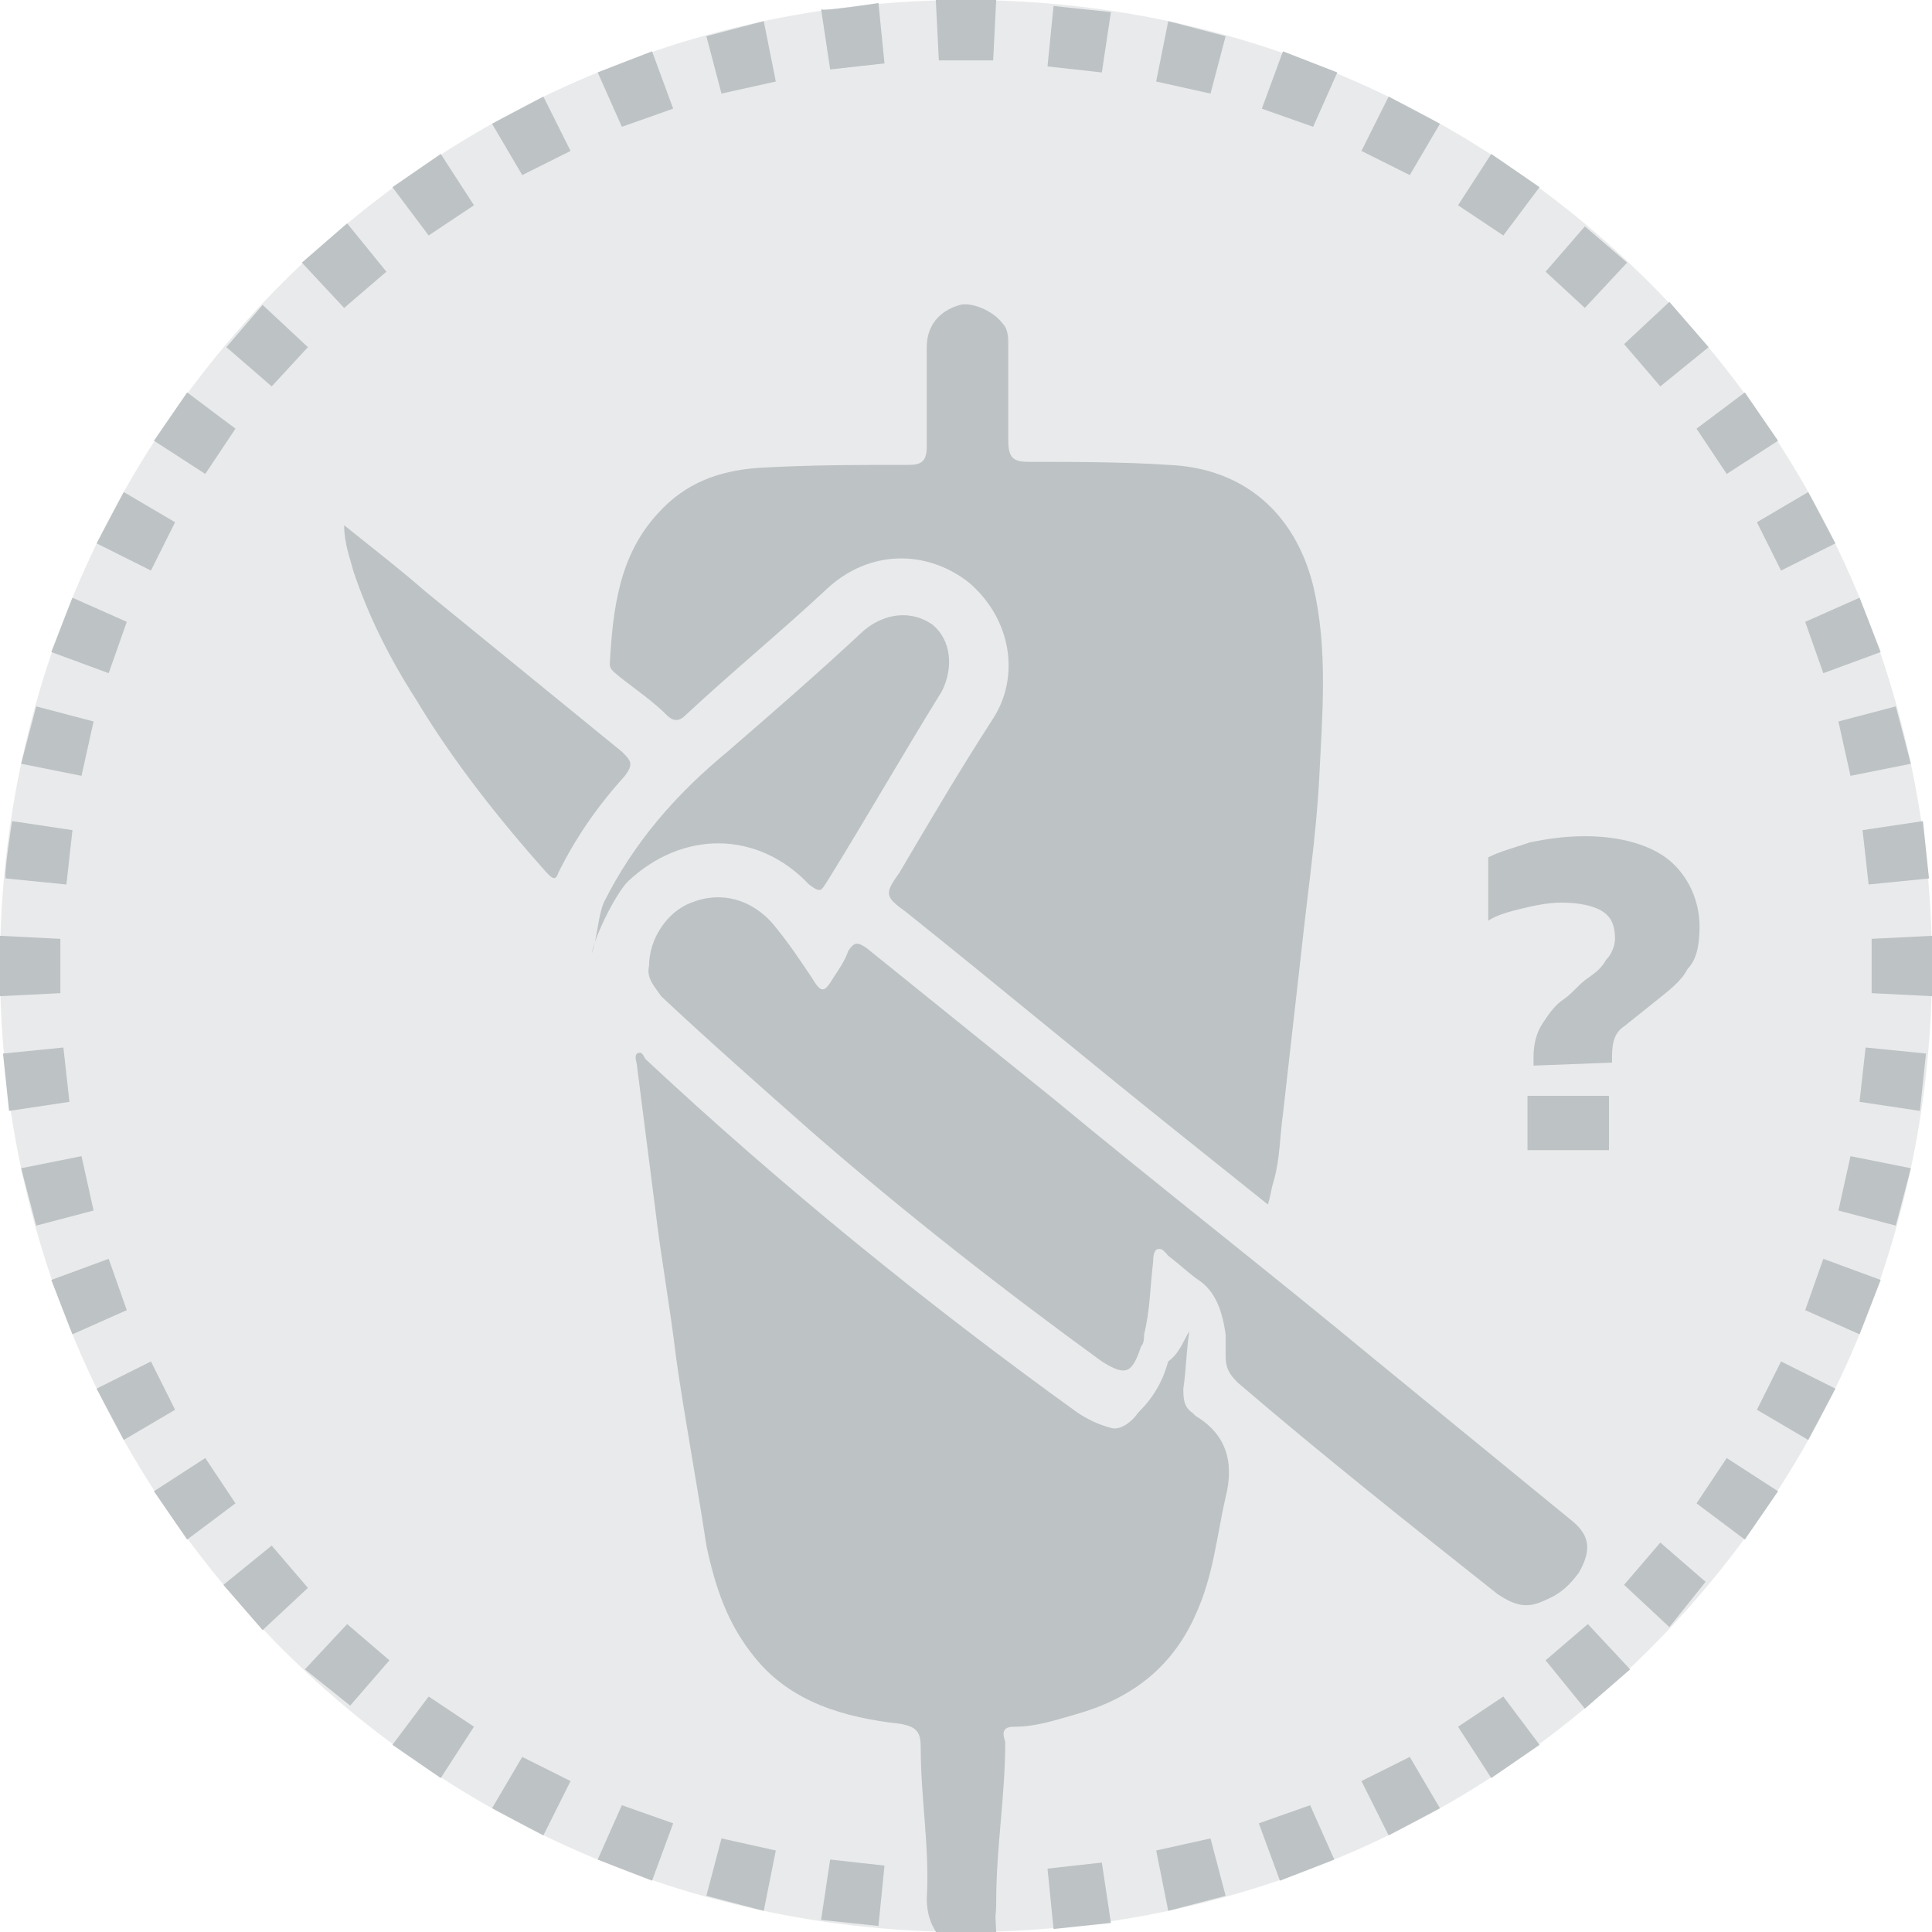
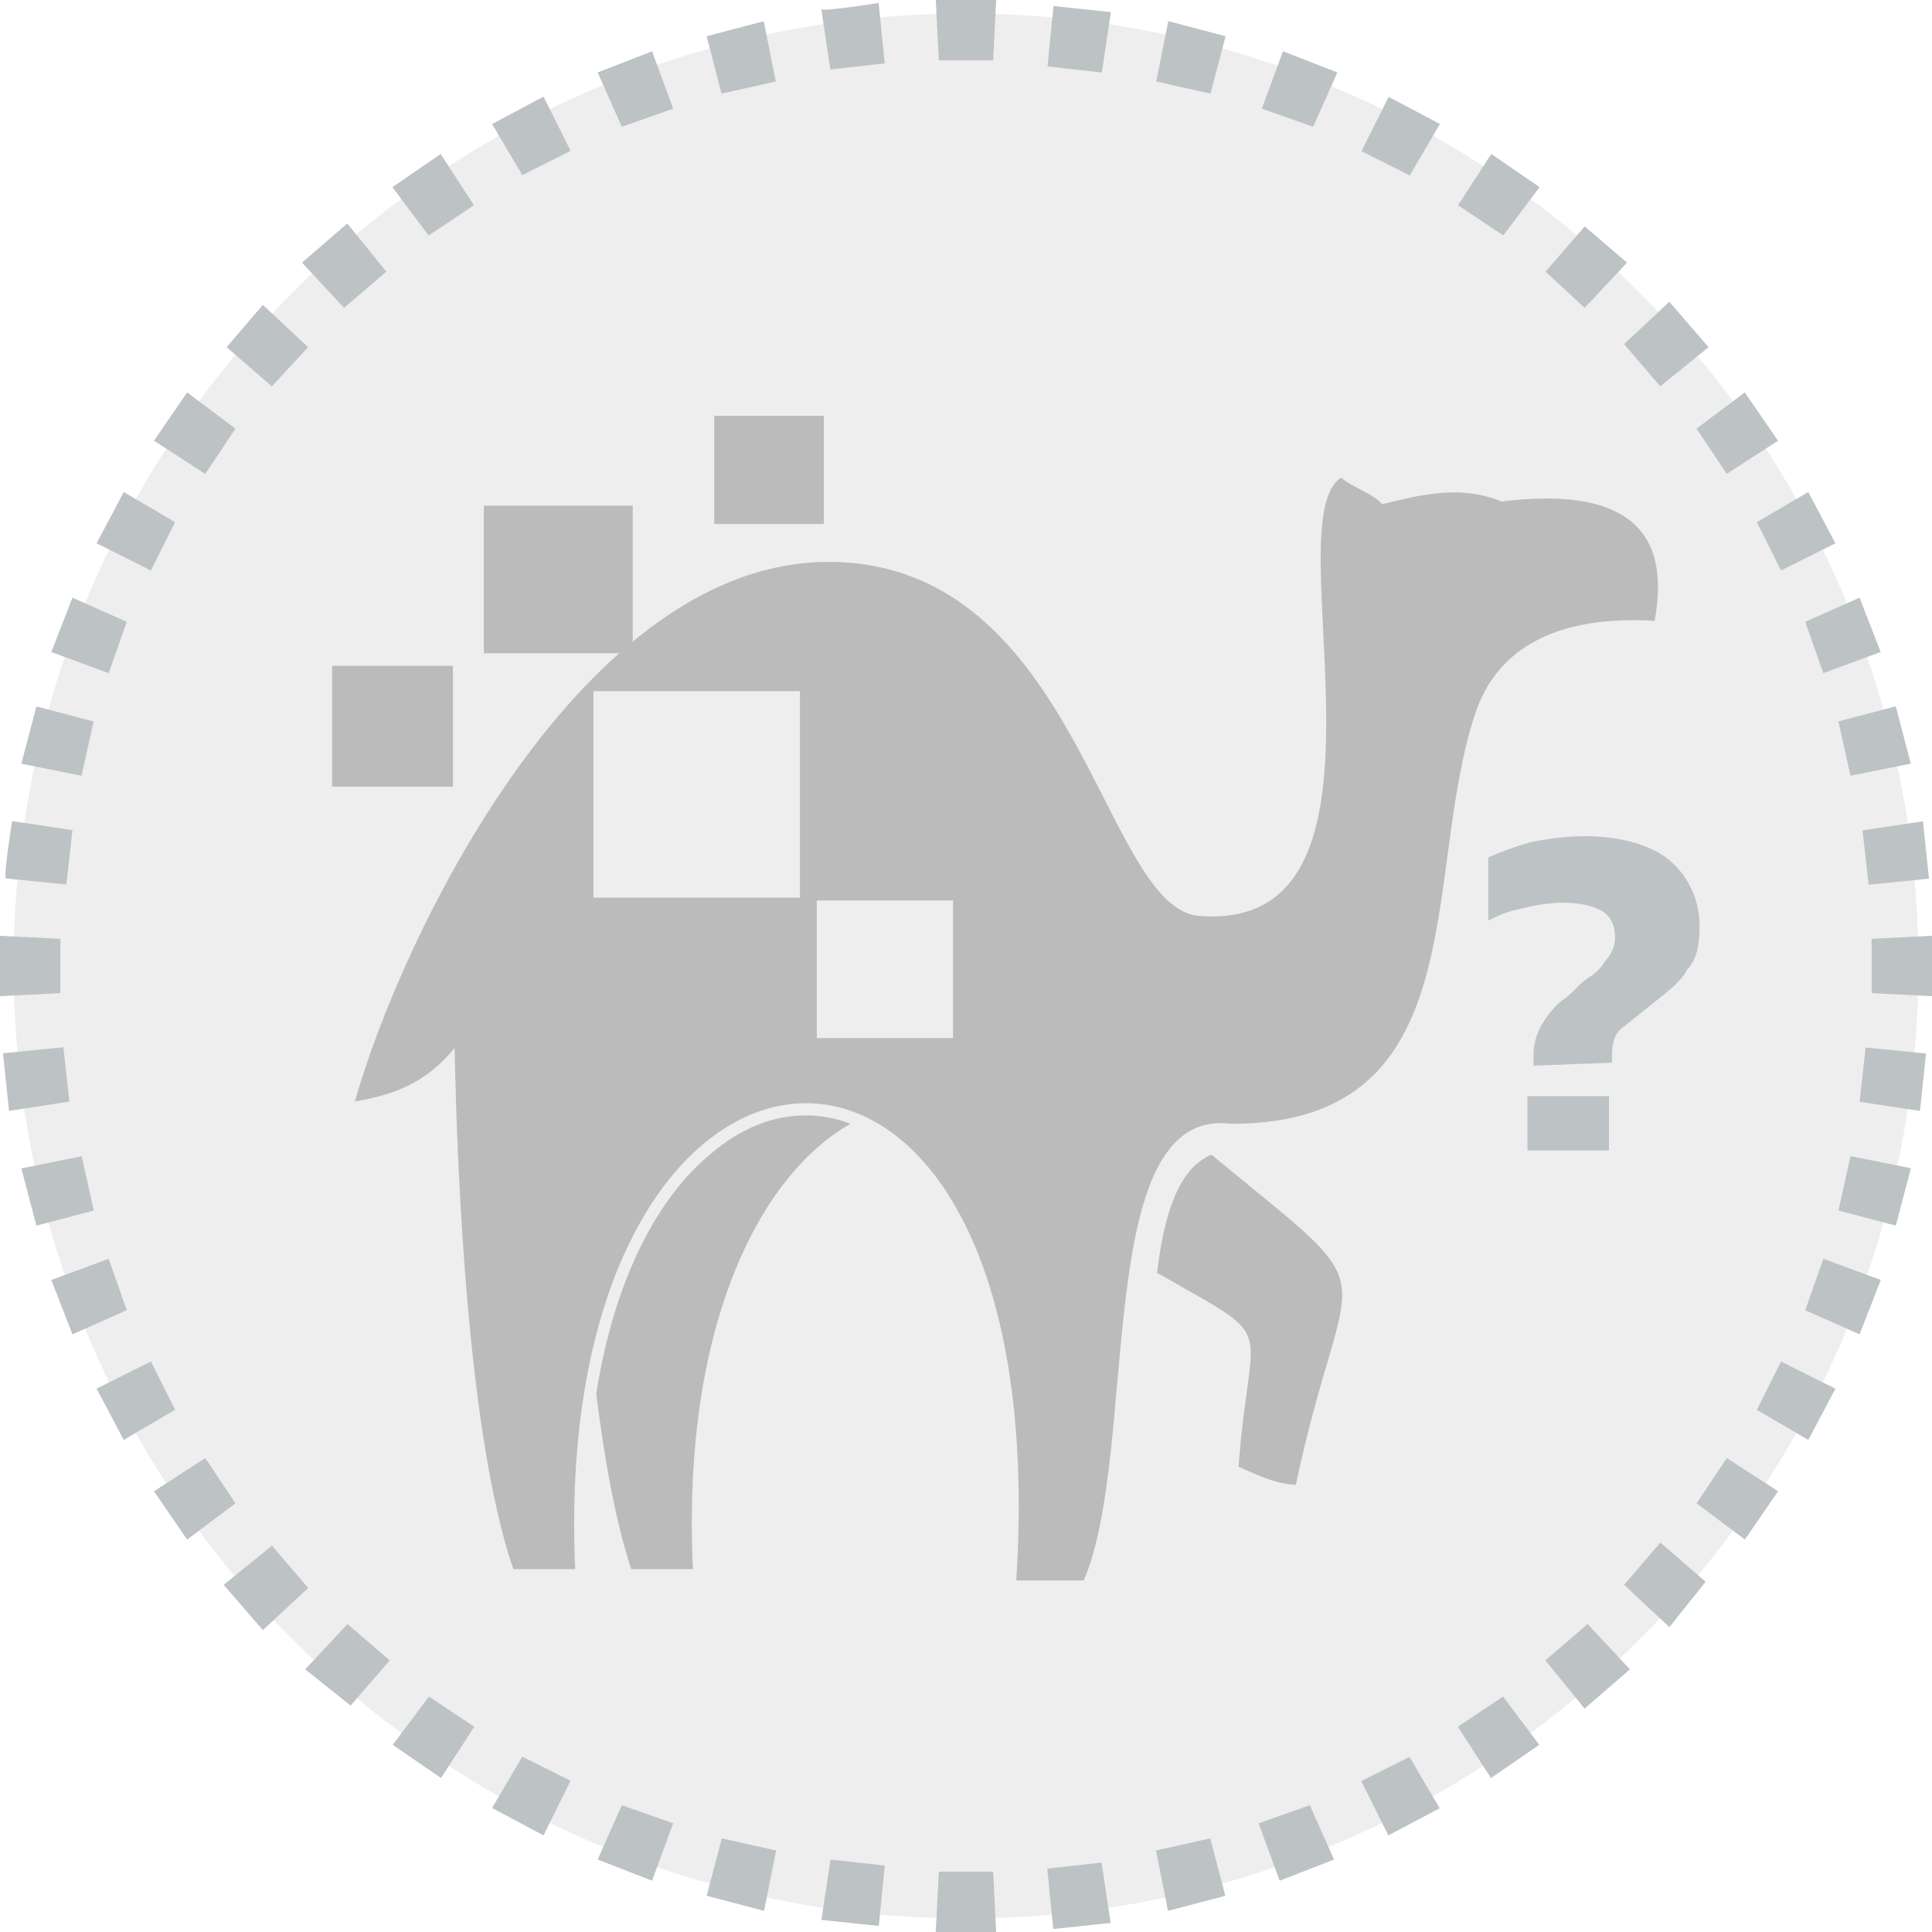
- <svg xmlns="http://www.w3.org/2000/svg" xmlns:xlink="http://www.w3.org/1999/xlink" version="1.1" id="Layer_1" x="0px" y="0px" viewBox="0 0 64 64" style="enable-background:new 0 0 64 64;" xml:space="preserve">
-   <style type="text/css">
- 	.st0{clip-path:url(#XMLID_3_);}
- 	.st1{fill:#BDC2C4;}
- 	.st2{fill-rule:evenodd;clip-rule:evenodd;fill:#BDC2C4;}
- </style>
-   <g>
-     <defs>
-       <path id="XMLID_1_" d="M64,32c0,17.7-14.3,32-32,32S0,49.7,0,32S14.3,0,32,0S64,14.3,64,32z" />
-     </defs>
-     <use xlink:href="#XMLID_1_" style="overflow:visible;fill:#E9EAEB;" />
-     <clipPath id="XMLID_3_">
-       <use xlink:href="#XMLID_1_" style="overflow:visible;" />
-     </clipPath>
-     <g class="st0">
-       <path class="st1" d="M42,39.9c-1-0.8-2-1.6-3-2.4c-3-2.4-6-4.9-9-7.3c0,0,0,0,0,0c-0.7-0.5-0.7-0.6-0.2-1.3c1-1.7,2-3.4,3.1-5.1    c0.9-1.4,0.6-3.3-0.8-4.5c-1.4-1.1-3.3-1.1-4.7,0.2c-1.5,1.4-3.2,2.8-4.7,4.2c-0.2,0.2-0.4,0.2-0.6,0c-0.5-0.5-1.1-0.9-1.6-1.3    c-0.1-0.1-0.3-0.2-0.3-0.4c0.1-1.8,0.3-3.6,1.6-5c0.9-1,2-1.4,3.3-1.5c1.7-0.1,3.3-0.1,5-0.1c0.4,0,0.6-0.1,0.6-0.6    c0-1.1,0-2.2,0-3.3c0-0.7,0.4-1.2,1.1-1.4c0.4-0.1,1.1,0.2,1.4,0.6c0.2,0.2,0.2,0.5,0.2,0.7c0,1.1,0,2.1,0,3.2    c0,0.6,0.2,0.7,0.7,0.7c1.5,0,3.1,0,4.6,0.1c2.5,0.1,4.2,1.6,4.8,4c0.5,2.1,0.3,4.3,0.2,6.4c-0.1,1.9-0.4,3.9-0.6,5.8    c-0.2,1.8-0.4,3.5-0.6,5.3c-0.1,0.7-0.1,1.5-0.3,2.2C42.1,39.4,42.1,39.6,42,39.9z" />
-       <path class="st1" d="M39.4,44.1c-0.1,0.6-0.1,1.2-0.2,1.9c0,0.3,0,0.6,0.3,0.8c0,0,0.1,0.1,0.1,0.1c1,0.6,1.3,1.5,1,2.7    c-0.3,1.3-0.4,2.6-1,3.9c-0.8,1.8-2.2,2.8-4,3.3c-0.7,0.2-1.3,0.4-2,0.4c-0.4,0-0.4,0.2-0.3,0.5c0,1.8-0.3,3.5-0.3,5.3    c0,0.9-0.2,1.6-1.1,1.5c-0.7,0-1.2-0.7-1.2-1.6c0.1-1.7-0.2-3.3-0.2-5c0-0.5-0.1-0.7-0.7-0.8c-1.8-0.2-3.6-0.7-4.8-2.2    c-0.9-1.1-1.3-2.3-1.6-3.7c-0.3-2-0.7-4.1-1-6.2c-0.2-1.7-0.5-3.3-0.7-5c-0.2-1.6-0.4-3.1-0.6-4.7c0-0.1-0.1-0.3,0-0.4    c0.2-0.1,0.2,0.1,0.3,0.2c4.5,4.2,9.3,8.1,14.3,11.7c0.3,0.2,0.7,0.4,1.1,0.5c0.3,0.1,0.7-0.2,0.9-0.5c0.5-0.5,0.8-1,1-1.7    C39.1,44.8,39.2,44.4,39.4,44.1C39.4,44.1,39.4,44.1,39.4,44.1z" />
-       <path class="st1" d="M21.5,32c0-0.9,0.6-1.8,1.4-2.1c1-0.4,2-0.1,2.7,0.7c0.5,0.6,0.9,1.2,1.3,1.8c0.3,0.5,0.4,0.5,0.7,0    c0.2-0.3,0.4-0.6,0.5-0.9c0.2-0.3,0.3-0.3,0.6-0.1c2.1,1.7,4.1,3.3,6.2,5c3.5,2.9,7.1,5.7,10.6,8.6c2.2,1.8,4.4,3.6,6.6,5.4    c0.6,0.5,0.6,1,0.2,1.7c-0.3,0.4-0.6,0.7-1.1,0.9c-0.6,0.3-1,0.2-1.6-0.2c-2.9-2.3-5.8-4.6-8.6-7c-0.3-0.3-0.4-0.5-0.4-0.9    c0-0.2,0-0.5,0-0.7c-0.1-0.7-0.3-1.4-0.9-1.8c-0.3-0.2-0.6-0.5-1-0.8c-0.1-0.1-0.2-0.3-0.4-0.2c-0.1,0.1-0.1,0.3-0.1,0.4    c-0.1,0.8-0.1,1.6-0.3,2.4c0,0.1,0,0.3-0.1,0.4c-0.3,0.9-0.5,1-1.3,0.5c-3.3-2.4-6.5-4.9-9.6-7.6c-1.7-1.5-3.4-3-5-4.5    C21.7,32.7,21.4,32.4,21.5,32z" />
-       <path class="st1" d="M19.6,31.6c0.2-0.6,0.2-1.2,0.4-1.7c1-2,2.4-3.6,4.1-5c1.5-1.3,3-2.6,4.5-4c0.7-0.6,1.6-0.7,2.3-0.2    c0.6,0.5,0.7,1.4,0.3,2.2c-1.3,2.1-2.5,4.2-3.8,6.3c-0.2,0.3-0.2,0.4-0.6,0.1c-1.7-1.8-4.2-1.8-6-0.1C20.4,29.6,19.7,31,19.6,31.6    z" />
-       <path class="st1" d="M11.4,17.4c1,0.8,1.9,1.5,2.7,2.2c2.2,1.8,4.3,3.5,6.5,5.3c0.3,0.3,0.4,0.4,0.1,0.8c-0.9,1-1.6,2-2.2,3.2    c-0.1,0.3-0.2,0.2-0.4,0c-1.6-1.8-3.1-3.7-4.3-5.7c-0.9-1.4-1.6-2.8-2.1-4.3C11.6,18.5,11.4,18,11.4,17.4z" />
-     </g>
-   </g>
-   <path class="st2" d="M64,33l-2-0.1l0-0.9l0-0.9l2-0.1l0,1L64,33z M63.9,29.1l-2,0.2l-0.2-1.8l2-0.3L63.9,29.1z M63.3,25.3l-2,0.4  l-0.4-1.8l1.9-0.5L63.3,25.3L63.3,25.3z M62.3,21.6l-1.9,0.7l-0.6-1.7l1.8-0.8L62.3,21.6L62.3,21.6z M60.8,18L59,18.9l-0.8-1.6  l1.7-1L60.8,18L60.8,18z M58.9,14.6l-1.7,1.1l-1-1.5l1.6-1.2L58.9,14.6L58.9,14.6z M56.6,11.5L55,12.8l-1.2-1.4l1.5-1.4L56.6,11.5  L56.6,11.5z M53.9,8.7l-1.4,1.5L51.2,9l1.3-1.5L53.9,8.7z M51,6.2l-1.2,1.6l-1.5-1l1.1-1.7L51,6.2L51,6.2z M47.7,4.1l-1,1.7L45.1,5  L46,3.2L47.7,4.1L47.7,4.1z M44.3,2.4l-0.8,1.8l-1.7-0.6l0.7-1.9L44.3,2.4z M40.6,1.2l-0.5,1.9l-1.8-0.4l0.4-2L40.6,1.2L40.6,1.2z   M36.8,0.4l-0.3,2l-1.8-0.2l0.2-2L36.8,0.4L36.8,0.4z M33,0l-1,0l-1,0l0.1,2L32,2l0.9,0C32.9,2,33,0,33,0z M29.1,0.1l0.2,2l-1.8,0.2  l-0.3-2C27.2,0.4,29.1,0.1,29.1,0.1z M25.3,0.7l0.4,2l-1.8,0.4l-0.5-1.9L25.3,0.7L25.3,0.7z M21.6,1.7l0.7,1.9l-1.7,0.6l-0.8-1.8  C19.8,2.4,21.6,1.7,21.6,1.7z M18,3.2L18.9,5l-1.6,0.8l-1-1.7L18,3.2L18,3.2z M14.6,5.1l1.1,1.7l-1.5,1L13,6.2L14.6,5.1L14.6,5.1z   M11.5,7.4L12.8,9l-1.4,1.2l-1.4-1.5L11.5,7.4L11.5,7.4z M8.7,10.1l1.5,1.4L9,12.8l-1.5-1.3L8.7,10.1z M6.2,13l1.6,1.2l-1,1.5  l-1.7-1.1L6.2,13L6.2,13z M4.1,16.3l1.7,1L5,18.9L3.2,18L4.1,16.3L4.1,16.3z M2.4,19.8l1.8,0.8l-0.6,1.7l-1.9-0.7  C1.7,21.6,2.4,19.8,2.4,19.8z M1.2,23.4l1.9,0.5l-0.4,1.8l-2-0.4L1.2,23.4L1.2,23.4z M0.4,27.2l2,0.3l-0.2,1.8l-2-0.2  C0.1,29.1,0.4,27.2,0.4,27.2z M0,31l0,1l0,1l2-0.1L2,32l0-0.9C2,31.1,0,31,0,31z M0.1,34.9l2-0.2l0.2,1.8l-2,0.3L0.1,34.9L0.1,34.9z   M0.7,38.7l2-0.4l0.4,1.8l-1.9,0.5L0.7,38.7L0.7,38.7z M1.7,42.4l1.9-0.7l0.6,1.7l-1.8,0.8C2.4,44.2,1.7,42.4,1.7,42.4z M3.2,46  L5,45.1l0.8,1.6l-1.7,1L3.2,46L3.2,46z M5.1,49.4l1.7-1.1l1,1.5L6.2,51L5.1,49.4L5.1,49.4z M7.4,52.5L9,51.2l1.2,1.4l-1.5,1.4  L7.4,52.5L7.4,52.5z M10.1,55.3l1.4-1.5l1.4,1.2l-1.3,1.5L10.1,55.3L10.1,55.3z M13,57.8l1.2-1.6l1.5,1l-1.1,1.7L13,57.8L13,57.8z   M16.3,59.9l1-1.7l1.6,0.8L18,60.8L16.3,59.9L16.3,59.9z M19.8,61.6l0.8-1.8l1.7,0.6l-0.7,1.9L19.8,61.6L19.8,61.6z M23.4,62.8  l0.5-1.9l1.8,0.4l-0.4,2L23.4,62.8L23.4,62.8z M27.2,63.6l0.3-2l1.8,0.2l-0.2,2L27.2,63.6z M31,64l0.1-2l0.9,0l0.9,0l0.1,2l-1,0  C31.7,64,31.4,64,31,64L31,64z M34.9,63.9l-0.2-2l1.8-0.2l0.3,2L34.9,63.9L34.9,63.9z M38.7,63.3l-0.4-2l1.8-0.4l0.5,1.9L38.7,63.3  L38.7,63.3z M42.4,62.3l-0.7-1.9l1.7-0.6l0.8,1.8L42.4,62.3L42.4,62.3z M46,60.8L45.1,59l1.6-0.8l1,1.7L46,60.8L46,60.8z M49.4,58.9  l-1.1-1.7l1.5-1l1.2,1.6L49.4,58.9L49.4,58.9z M52.5,56.6L51.2,55l1.4-1.2l1.4,1.5L52.5,56.6L52.5,56.6z M55.3,53.9l-1.5-1.4  l1.2-1.4l1.5,1.3L55.3,53.9L55.3,53.9z M57.8,51l-1.6-1.2l1-1.5l1.7,1.1L57.8,51L57.8,51z M59.9,47.7l-1.7-1l0.8-1.6l1.8,0.9  L59.9,47.7L59.9,47.7z M61.6,44.2l-1.8-0.8l0.6-1.7l1.9,0.7L61.6,44.2L61.6,44.2z M62.8,40.6l-1.9-0.5l0.4-1.8l2,0.4L62.8,40.6  L62.8,40.6z M63.6,36.8l-2-0.3l0.2-1.8l2,0.2L63.6,36.8L63.6,36.8z" />
-   <path class="st1" d="M50.8,35.3V35c0-0.4,0.1-0.8,0.3-1.1c0.2-0.3,0.4-0.6,0.7-0.8c0.3-0.2,0.5-0.5,0.8-0.7c0.3-0.2,0.5-0.4,0.6-0.6  c0.2-0.2,0.3-0.5,0.3-0.7c0-0.4-0.1-0.7-0.4-0.9c-0.3-0.2-0.8-0.3-1.4-0.3c-0.4,0-0.9,0.1-1.3,0.2c-0.4,0.1-0.8,0.2-1.1,0.4v-2.1  c0.4-0.2,0.8-0.3,1.4-0.5c0.5-0.1,1.1-0.2,1.8-0.2c1.2,0,2.2,0.3,2.8,0.8c0.6,0.5,1,1.3,1,2.2c0,0.6-0.1,1.1-0.4,1.4  c-0.2,0.4-0.6,0.7-1.1,1.1l-1,0.8c-0.3,0.2-0.4,0.5-0.4,1v0.2L50.8,35.3L50.8,35.3z M50.6,38.1v-1.8h2.7v1.8  C53.3,38.1,50.6,38.1,50.6,38.1z" />
+ <svg xmlns="http://www.w3.org/2000/svg" id="Layer_1" data-name="Layer 1" viewBox="0 0 296 296">
+   <defs>
+     <style>.cls-1{fill:#eee;}.cls-2,.cls-3{fill:#bdc2c4;}.cls-2,.cls-4{fill-rule:evenodd;}.cls-4,.cls-5{fill:#bbb;}</style>
+   </defs>
+   <circle class="cls-1" cx="148" cy="148" r="145.92" />
+   <path class="cls-2" d="M297.73,154.62l-9.25-.46v-8.32l9.25-.47v9.25Zm-.46-18-9.25.92-.93-8.32,9.25-1.39ZM294.49,119l-9.25,1.85-1.85-8.32,8.79-2.32,2.31,8.79Zm-4.62-17.11-8.79,3.24-2.78-7.86,8.33-3.7,3.24,8.32Zm-6.94-16.65-8.33,4.16L270.9,82l7.87-4.62,4.16,7.86Zm-8.79-15.72-7.86,5.08-4.63-6.93,7.4-5.55,5.09,7.4ZM263.5,55.19l-7.4,6-5.55-6.47,6.94-6.48,6,6.94ZM251,42.24l-6.48,6.93-6-5.55,6-6.93ZM237.6,30.67l-5.55,7.4-6.93-4.62,5.08-7.86,7.4,5.08ZM222.34,21l-4.62,7.87-7.4-3.71,4.16-8.32L222.34,21ZM206.62,13.1l-3.7,8.32-7.87-2.77,3.24-8.79ZM189.5,7.55l-2.31,8.79-8.32-1.85,1.85-9.25,8.78,2.31Zm-17.57-3.7-1.39,9.25-8.32-.92.92-9.25,8.79.92ZM154.35,2H145.1l.47,9.25h8.32Zm-18,.46.92,9.25-8.32.93-1.39-9.25C127.53,3.85,136.32,2.46,136.32,2.46ZM118.74,5.24l1.85,9.25-8.32,1.85L110,7.55l8.79-2.31ZM101.63,9.86l3.24,8.79L97,21.42,93.3,13.1ZM85,16.8l4.16,8.32-7.4,3.71L77.12,21,85,16.8ZM69.25,25.59l5.09,7.86L67.4,38.08l-5.55-7.41,7.4-5.08ZM54.92,36.23l6,7.39-6.48,5.55L48,42.24l6.94-6ZM42,48.71l6.93,6.48-5.55,6-6.93-6ZM30.4,62.12l7.4,5.55-4.62,6.94-7.86-5.09,5.08-7.4ZM20.69,77.39,28.55,82l-3.7,7.4-8.32-4.16,4.16-7.86ZM12.83,93.57l8.32,3.7-2.77,7.87L9.59,101.9ZM7.28,110.22l8.79,2.32-1.85,8.32L5,119l2.31-8.79ZM3.58,127.8l9.25,1.39-.93,8.32-9.25-.92C2.19,136.59,3.58,127.8,3.58,127.8ZM1.73,145.37v9.25l9.25-.46v-8.32Zm.46,18,9.25-.92.93,8.32L3.12,172.2l-.93-8.79ZM5,181l9.25-1.85,1.85,8.32-8.79,2.31L5,181ZM9.59,198.1l8.79-3.24,2.77,7.87-8.32,3.7Zm6.94,16.65,8.32-4.16,3.7,7.4-7.86,4.62-4.16-7.86Zm8.79,15.73,7.86-5.09,4.62,6.94-7.4,5.54-5.08-7.39ZM36,244.81l7.4-6,5.55,6.48L42,251.75l-6-6.94Zm12.49,12.95,6.48-6.94,6.47,5.56-6,6.93-6.94-5.55Zm13.41,11.56,5.55-7.39,6.94,4.62-5.09,7.86-7.4-5.09ZM77.12,279l4.62-7.86,7.4,3.69L85,283.2,77.12,279ZM93.3,286.9l3.7-8.33,7.87,2.78-3.24,8.79L93.3,286.9ZM110,292.45l2.32-8.79,8.32,1.85-1.85,9.25L110,292.45Zm17.58,3.7,1.39-9.25,8.32.92-.92,9.25ZM145.1,298l.47-9.25h8.32l.46,9.25H145.1Zm18-.46-.92-9.25,8.32-.93,1.39,9.25-8.79.93Zm17.58-2.78-1.85-9.25,8.32-1.85,2.31,8.79-8.78,2.31Zm17.11-4.62-3.24-8.79,7.86-2.78,3.7,8.33-8.32,3.24Zm16.65-6.94-4.16-8.33,7.4-3.69,4.62,7.86-7.86,4.16Zm15.72-8.79-5.08-7.86,6.93-4.62,5.55,7.39-7.4,5.09Zm14.34-10.64-6-7.39,6.47-5.56,6.48,6.94-6.94,6Zm13-12.48-6.94-6.48,5.55-6.47,6.94,6-5.55,6.94Zm11.56-13.42-7.4-5.55,4.63-6.93,7.86,5.08-5.09,7.4Zm9.72-15.26L270.9,218l3.7-7.4,8.33,4.16-4.16,7.86Zm7.86-16.18-8.33-3.7,2.78-7.87,8.79,3.24-3.24,8.33Zm5.55-16.66-8.79-2.31,1.85-8.32,9.25,1.85-2.31,8.78Zm3.7-17.57-9.25-1.39.92-8.32,9.25.92-.92,8.79Z" transform="translate(-1.73 -2)" />
+   <path class="cls-3" d="M236.68,165.26v-1.39a9.26,9.26,0,0,1,1.39-5.08,12.39,12.39,0,0,1,3.23-3.7c1.39-.93,2.32-2.31,3.7-3.24a7.82,7.82,0,0,0,2.78-2.77,5.05,5.05,0,0,0,1.39-3.24c0-1.85-.47-3.24-1.85-4.16s-3.7-1.39-6.48-1.39a27.18,27.18,0,0,0-6,.92,16.94,16.94,0,0,0-5.09,1.85v-9.71a50.12,50.12,0,0,1,6.48-2.31,41.54,41.54,0,0,1,8.32-.93c5.55,0,10.18,1.39,13,3.7A13.23,13.23,0,0,1,262.12,144c0,2.77-.47,5.09-1.85,6.47-.93,1.85-2.78,3.24-5.09,5.09l-4.63,3.7c-1.38.93-1.85,2.31-1.85,4.62v.93l-12,.46Zm-.93,13v-8.32h12.49v8.32Z" transform="translate(-1.73 -2)" />
+   <path class="cls-4" d="M190.36,174.18c-21.52-2.8-14,50.15-22.59,69.95H157.43c6.46-100.51-71.67-93.84-67.58-1.72H80.38c-6.89-20-8.61-59.83-9-79.85-3.87,4.73-8.4,7.1-15.28,8.18,7.32-25.83,35.08-83.08,73-82.65s41.54,53.16,56.4,54.24c33.35,2.58,11.19-60.7,21.73-67.16,1.29,1.29,5.17,2.59,6.25,4.09,6-1.5,12-3,18.29-.43,17.65-2.15,26.26,3.23,23.46,18.29-14.2-.86-24.11,3.66-27.55,14.43-8.18,24.75.22,62.63-37.24,62.63Z" transform="translate(-1.73 -2)" />
+   <path class="cls-4" d="M132,174.18c-14,8-25.83,31.21-24.11,68.23H98.45c-2.36-7.1-4.08-16.57-5.37-26.9,2.8-17.65,9.46-30.14,17.64-36.81,4.53-3.87,9.48-5.81,14.43-5.81a18.69,18.69,0,0,1,6.89,1.29Z" transform="translate(-1.73 -2)" />
+   <path class="cls-4" d="M191.44,226.7c3,1.29,5.38,2.58,8.82,2.8,7.75-36.59,15.29-27.34-12.91-50.58C182,181.07,180,188.82,179,197c19.16,11,14.21,6.25,12.49,29.71Z" transform="translate(-1.73 -2)" />
+   <rect class="cls-1" x="125.14" y="137.96" width="20.88" height="21.09" />
+   <rect class="cls-1" x="90.92" y="105.89" width="31.64" height="31.64" />
+   <rect class="cls-5" x="109.43" y="63.7" width="16.79" height="16.57" />
+   <rect class="cls-5" x="74.13" y="77.48" width="22.81" height="22.6" />
+   <rect class="cls-5" x="50.88" y="102.01" width="18.51" height="18.51" />
</svg>
